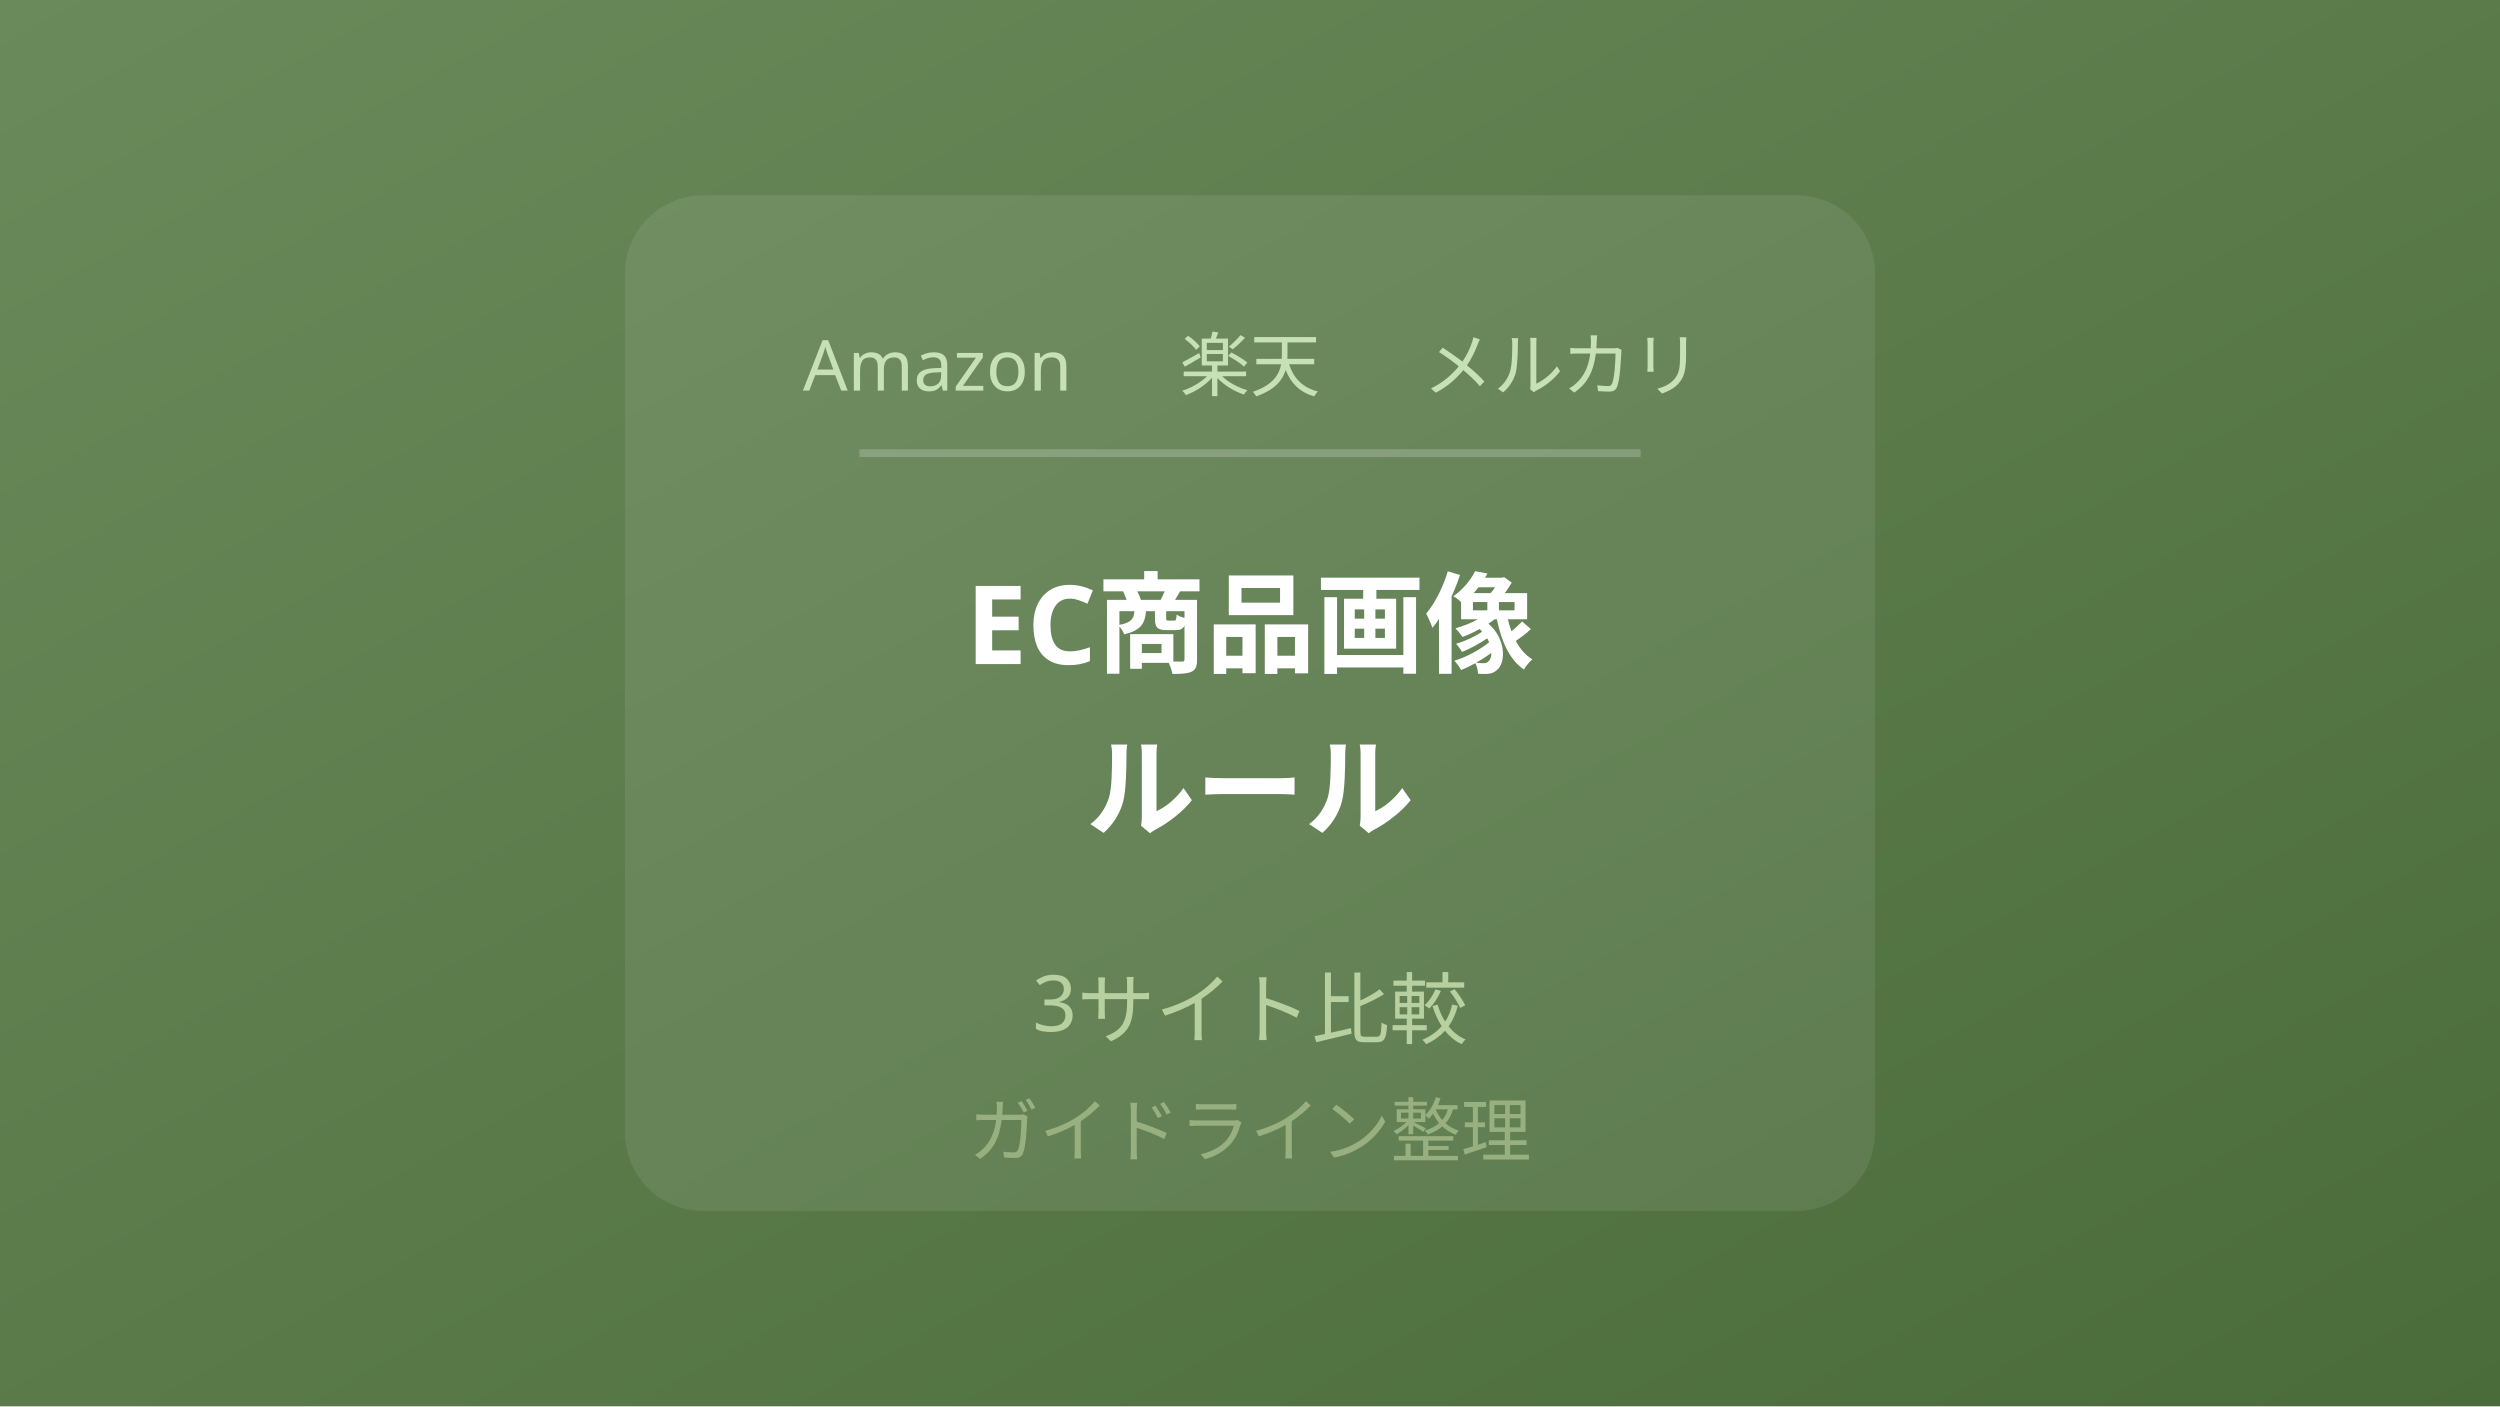
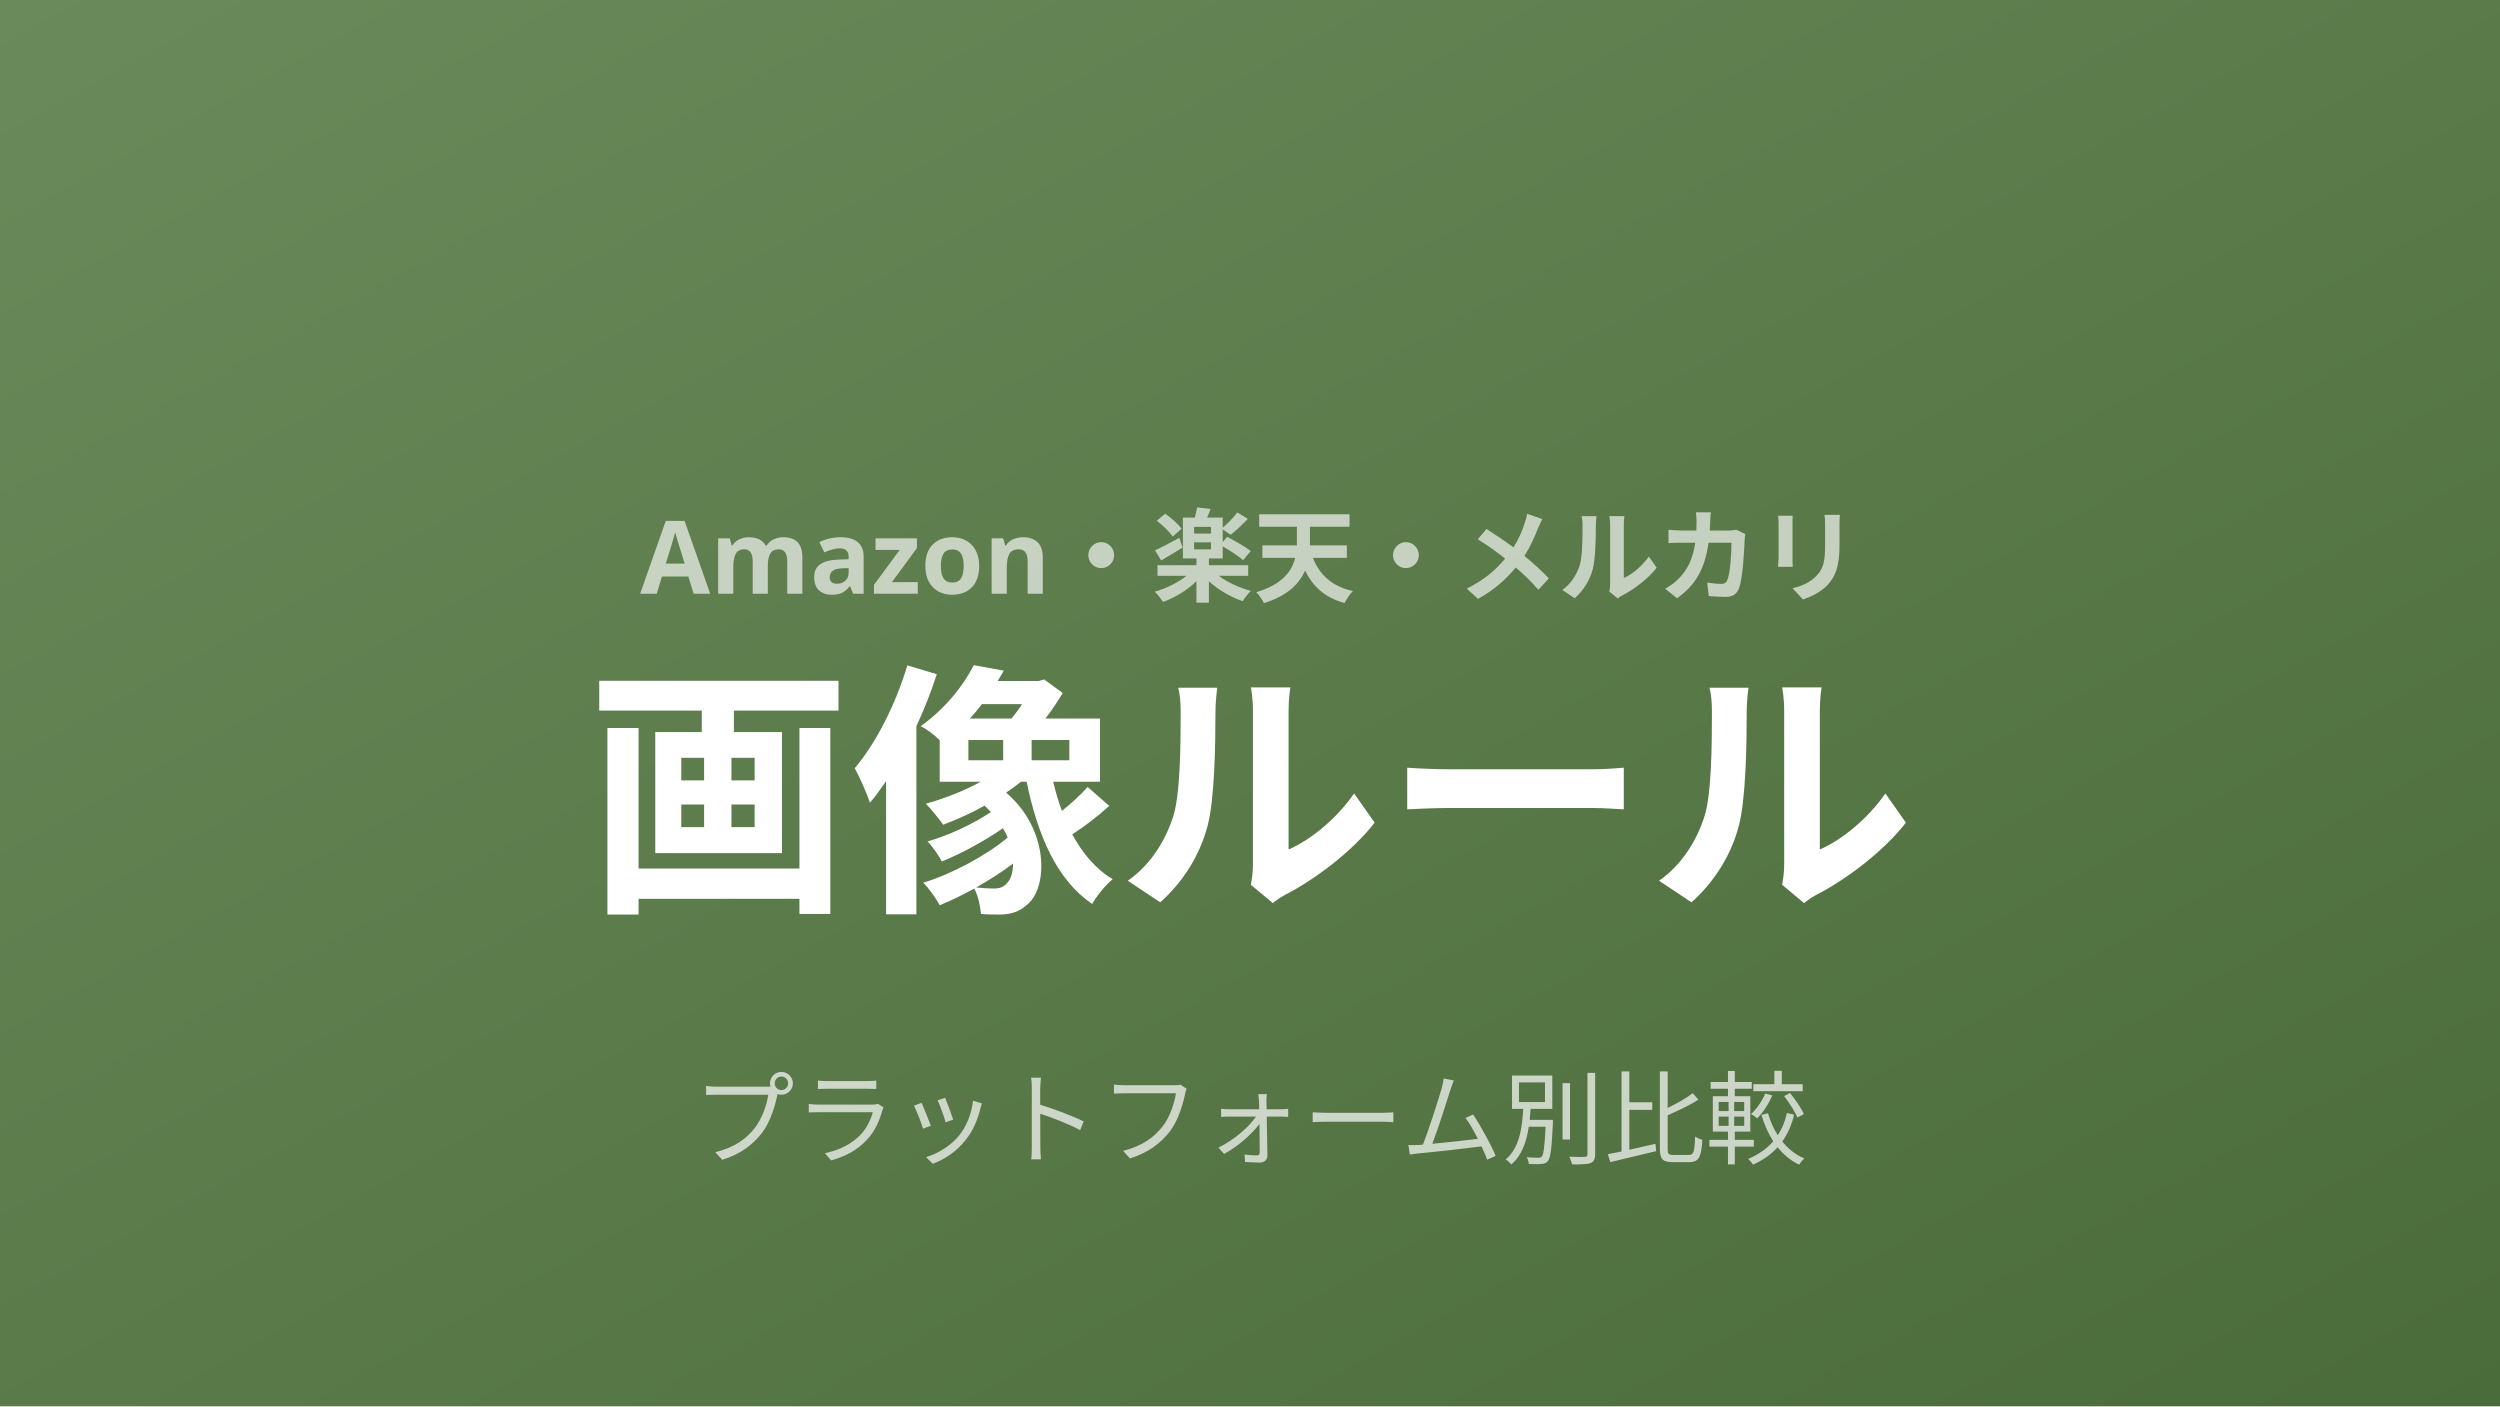
<svg xmlns="http://www.w3.org/2000/svg" viewBox="0 0 320 180" width="320" height="180">
  <defs>
-     <linearGradient id="bg7" x1="0%" y1="0%" x2="100%" y2="100%">
-       <stop offset="0%" style="stop-color:#6b8a5b" />
-       <stop offset="100%" style="stop-color:#4a6b3a" />
+     <linearGradient id="g" x1="0%" y1="0%" x2="100%" y2="100%">
+       <stop offset="0%" stop-color="#6b8a5b" />
+       <stop offset="100%" stop-color="#4a6b3a" />
    </linearGradient>
  </defs>
-   <rect width="320" height="180" fill="url(#bg7)" />
-   <rect x="80" y="25" width="160" height="130" rx="10" fill="rgba(255,255,255,0.08)" />
-   <text x="120" y="50" text-anchor="middle" fill="#c8e0b8" font-family="sans-serif" font-size="9">Amazon</text>
-   <text x="160" y="50" text-anchor="middle" fill="#c8e0b8" font-family="sans-serif" font-size="9">楽天</text>
-   <text x="200" y="50" text-anchor="middle" fill="#c8e0b8" font-family="sans-serif" font-size="9">メルカリ</text>
-   <line x1="110" y1="58" x2="210" y2="58" stroke="rgba(255,255,255,0.2)" stroke-width="1" />
-   <text x="160" y="85" text-anchor="middle" fill="#fff" font-family="sans-serif" font-size="14" font-weight="bold">EC商品画像</text>
-   <text x="160" y="106" text-anchor="middle" fill="#fff" font-family="sans-serif" font-size="14" font-weight="bold">ルール</text>
-   <text x="160" y="132" text-anchor="middle" fill="#b8d0a0" font-family="sans-serif" font-size="10">3サイト比較</text>
-   <text x="160" y="148" text-anchor="middle" fill="#98b080" font-family="sans-serif" font-size="9">ガイドライン整理</text>
+   <rect width="320" height="180" fill="url(#g)" />
+   <text x="160" y="76" text-anchor="middle" fill="rgba(255,255,255,0.65)" font-family="sans-serif" font-size="13" font-weight="600">Amazon・楽天・メルカリ</text>
+   <text x="160" y="114" text-anchor="middle" fill="#fff" font-family="sans-serif" font-size="34" font-weight="700">画像ルール</text>
+   <text x="160" y="148" text-anchor="middle" fill="rgba(255,255,255,0.7)" font-family="sans-serif" font-size="13">プラットフォーム別比較</text>
</svg>
